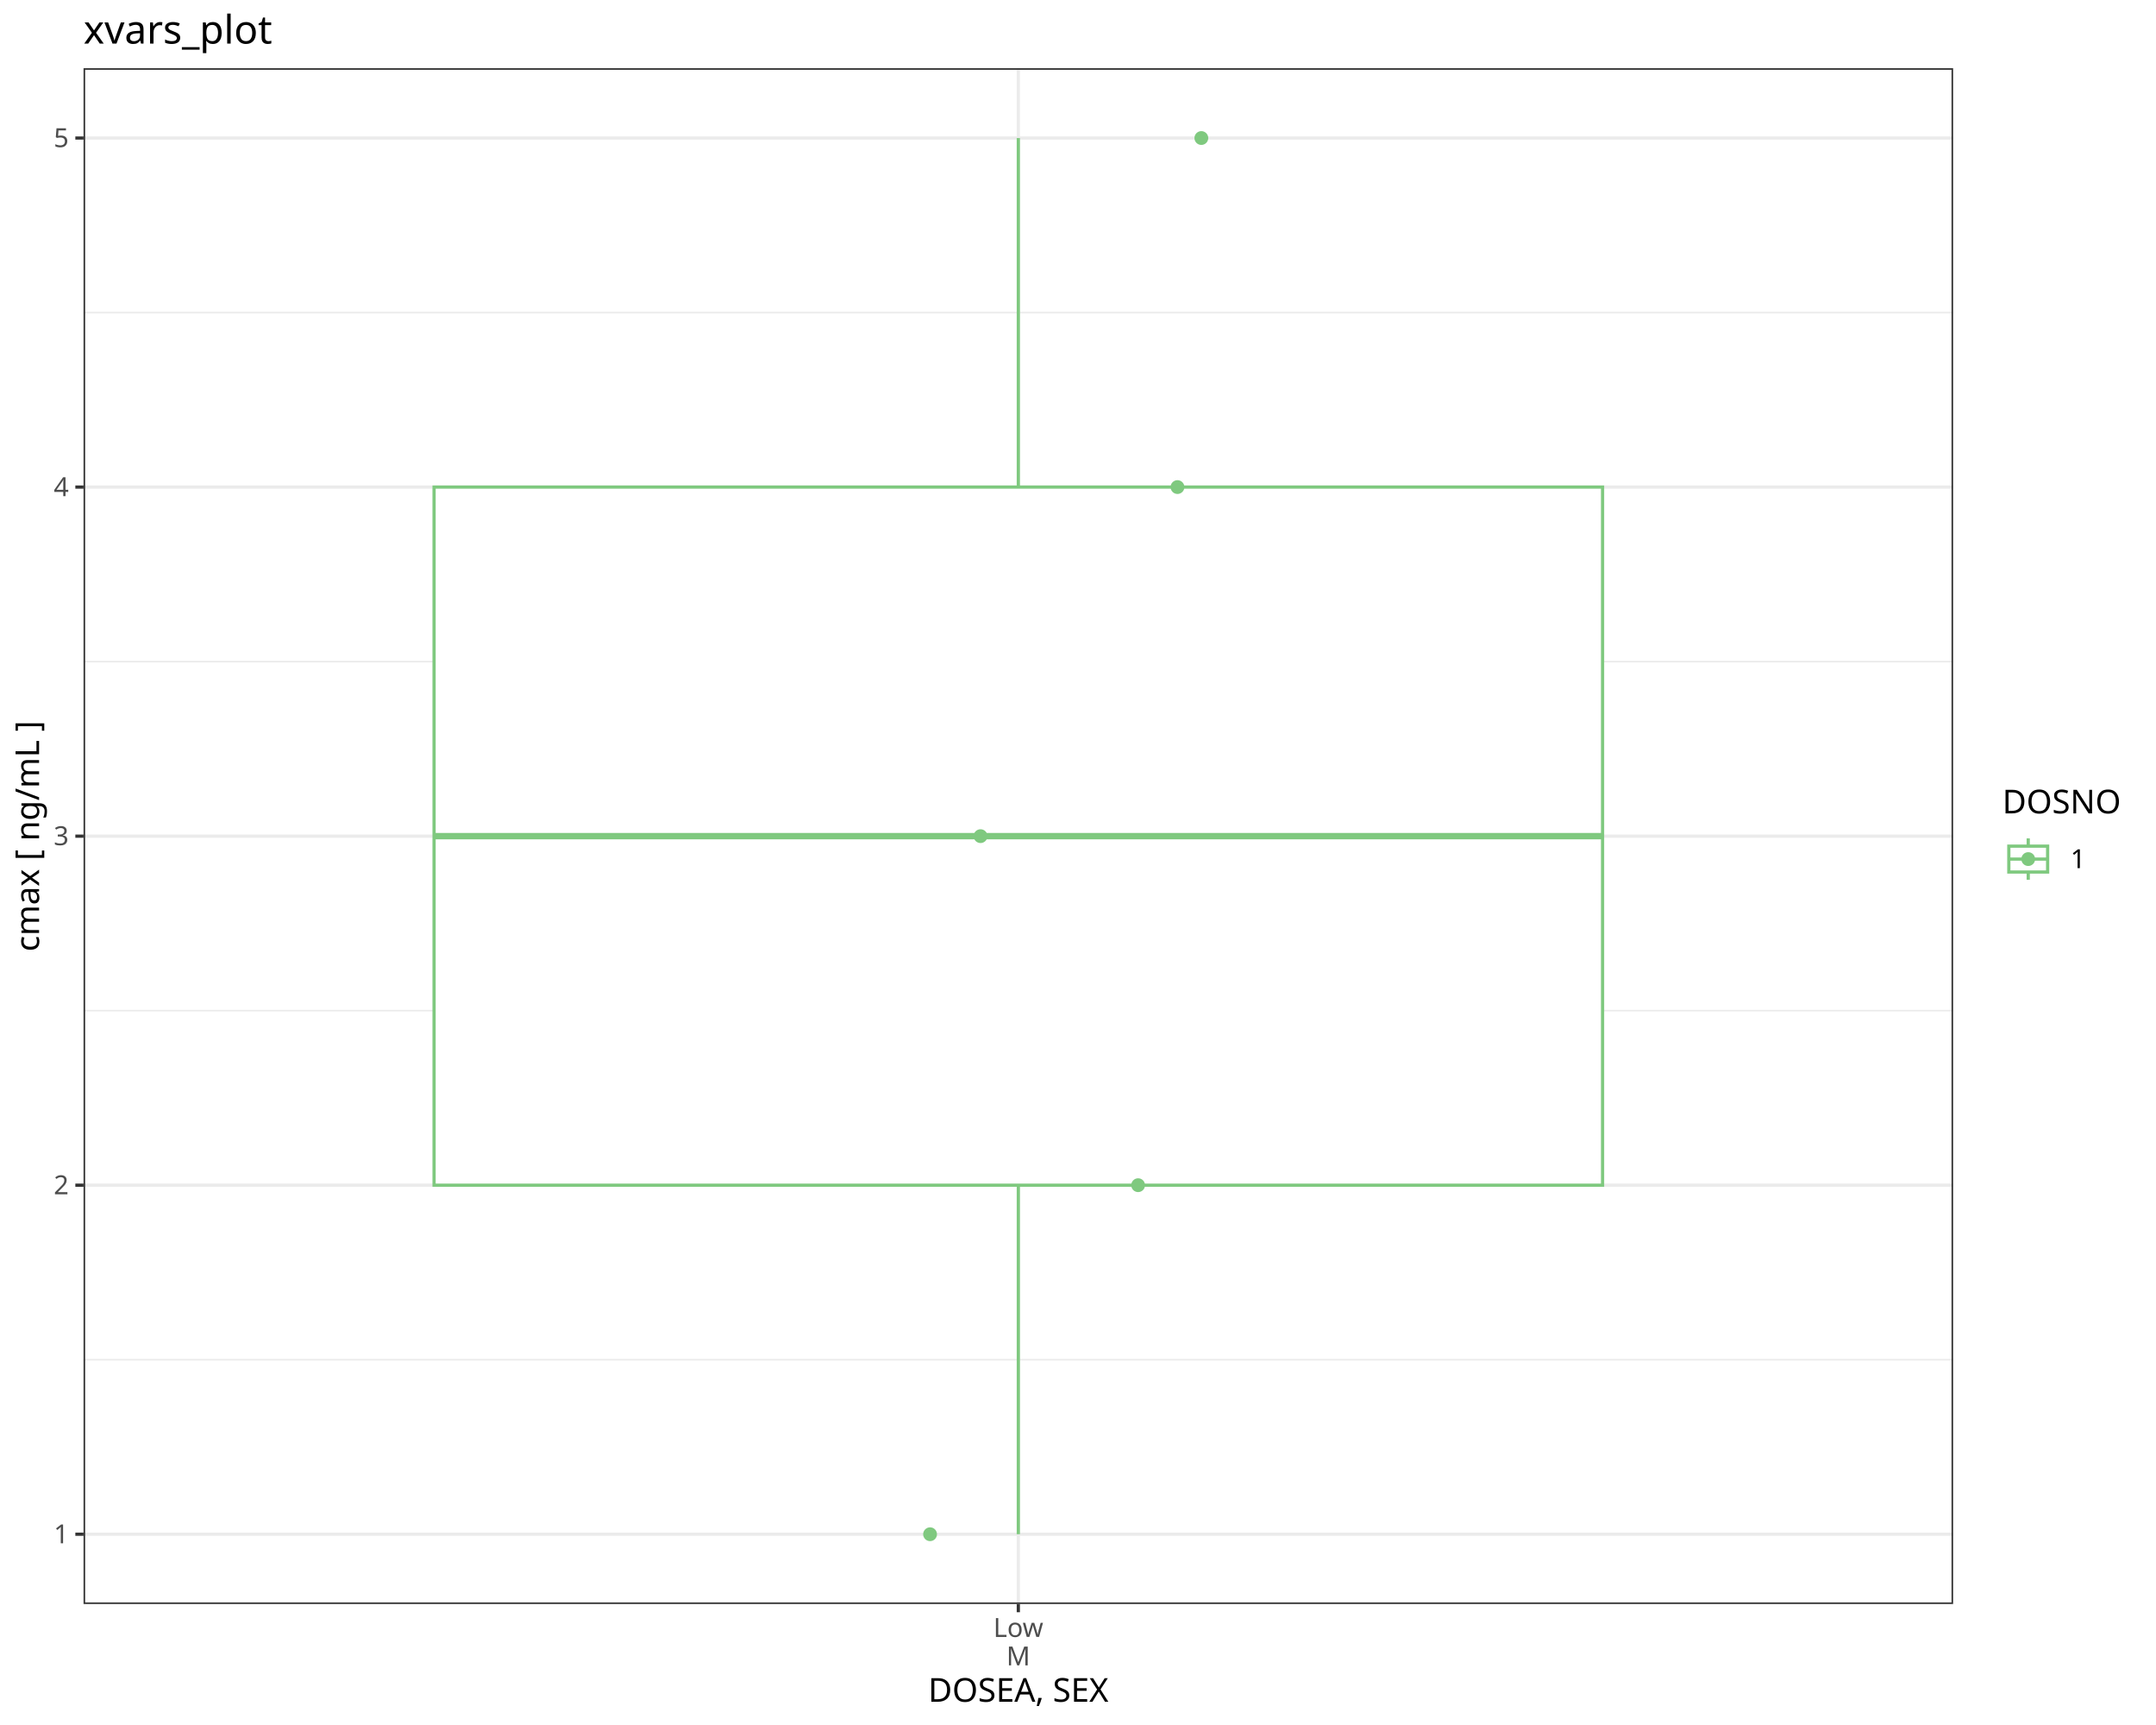
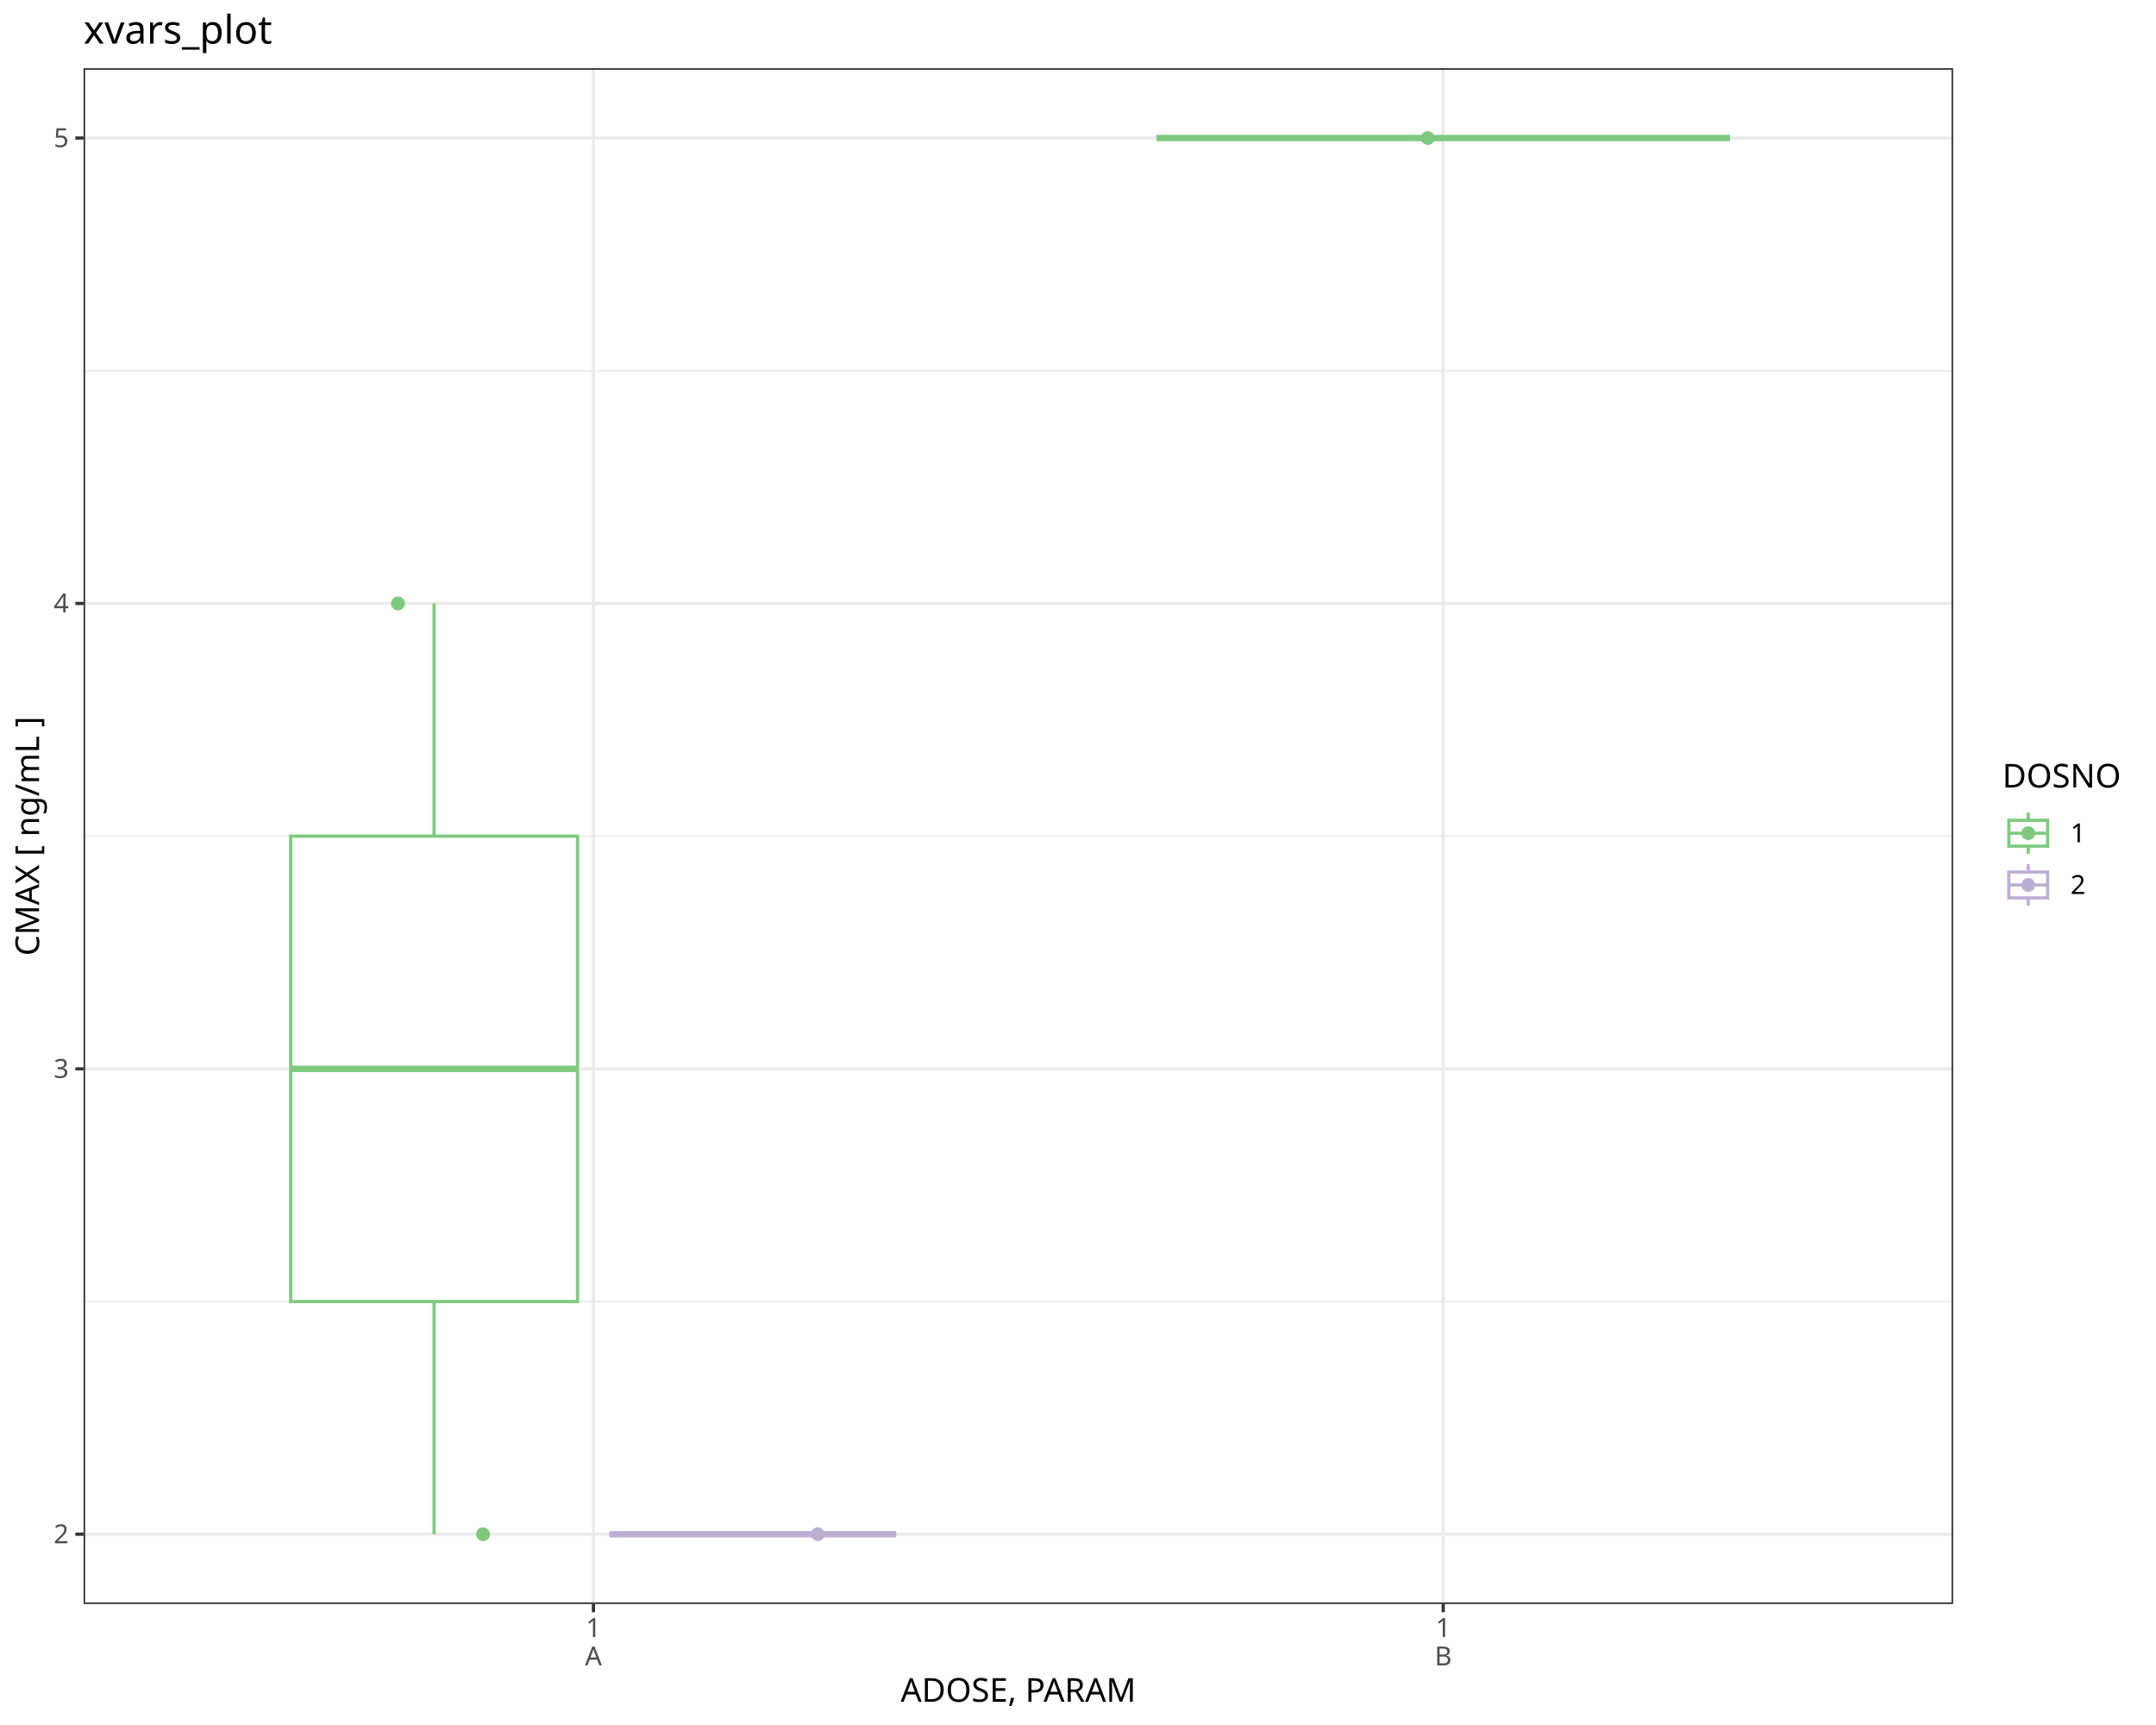
<svg xmlns="http://www.w3.org/2000/svg" class="svglite" data-engine-version="2.0" width="720.00pt" height="576.00pt" viewBox="0 0 720.00 576.00">
  <defs>
    <style type="text/css">
    .svglite line, .svglite polyline, .svglite polygon, .svglite path, .svglite rect, .svglite circle {
      fill: none;
      stroke: #000000;
      stroke-linecap: round;
      stroke-linejoin: round;
      stroke-miterlimit: 10.00;
    }
  </style>
  </defs>
  <rect width="100%" height="100%" style="stroke: none; fill: #FFFFFF;" />
  <defs>
    <clipPath id="cpMC4wMHw3MjAuMDB8MC4wMHw1NzYuMDA=">
      <rect x="0.00" y="0.00" width="720.00" height="576.00" />
    </clipPath>
  </defs>
  <g clip-path="url(#cpMC4wMHw3MjAuMDB8MC4wMHw1NzYuMDA=)">
    <rect x="-0" y="0.00" width="720.00" height="576.00" style="stroke-width: 1.07; stroke: #FFFFFF; fill: #FFFFFF;" />
  </g>
  <defs>
    <clipPath id="cpMjcuOTB8NjUyLjI1fDIyLjc4fDUzNS42MQ==">
      <rect x="27.90" y="22.78" width="624.35" height="512.83" />
    </clipPath>
  </defs>
  <g clip-path="url(#cpMjcuOTB8NjUyLjI1fDIyLjc4fDUzNS42MQ==)">
    <rect x="27.90" y="22.78" width="624.35" height="512.83" style="stroke-width: 1.07; stroke: none; fill: #FFFFFF;" />
-     <polyline points="27.90,454.02 652.25,454.02 " style="stroke-width: 0.53; stroke: #EBEBEB; stroke-linecap: butt;" />
-     <polyline points="27.90,337.47 652.25,337.47 " style="stroke-width: 0.53; stroke: #EBEBEB; stroke-linecap: butt;" />
-     <polyline points="27.90,220.92 652.25,220.92 " style="stroke-width: 0.53; stroke: #EBEBEB; stroke-linecap: butt;" />
-     <polyline points="27.90,104.37 652.25,104.37 " style="stroke-width: 0.53; stroke: #EBEBEB; stroke-linecap: butt;" />
+     <polyline points="27.90,434.60 652.25,434.60 " style="stroke-width: 0.53; stroke: #EBEBEB; stroke-linecap: butt;" />
+     <polyline points="27.90,279.20 652.25,279.20 " style="stroke-width: 0.53; stroke: #EBEBEB; stroke-linecap: butt;" />
+     <polyline points="27.90,123.79 652.25,123.79 " style="stroke-width: 0.53; stroke: #EBEBEB; stroke-linecap: butt;" />
    <polyline points="27.90,512.30 652.25,512.30 " style="stroke-width: 1.07; stroke: #EBEBEB; stroke-linecap: butt;" />
-     <polyline points="27.90,395.75 652.25,395.75 " style="stroke-width: 1.07; stroke: #EBEBEB; stroke-linecap: butt;" />
-     <polyline points="27.90,279.20 652.25,279.20 " style="stroke-width: 1.07; stroke: #EBEBEB; stroke-linecap: butt;" />
-     <polyline points="27.90,162.64 652.25,162.64 " style="stroke-width: 1.07; stroke: #EBEBEB; stroke-linecap: butt;" />
+     <polyline points="27.90,356.90 652.25,356.90 " style="stroke-width: 1.07; stroke: #EBEBEB; stroke-linecap: butt;" />
+     <polyline points="27.90,201.50 652.25,201.50 " style="stroke-width: 1.07; stroke: #EBEBEB; stroke-linecap: butt;" />
    <polyline points="27.90,46.09 652.25,46.09 " style="stroke-width: 1.07; stroke: #EBEBEB; stroke-linecap: butt;" />
-     <polyline points="340.07,535.61 340.07,22.78 " style="stroke-width: 1.07; stroke: #EBEBEB; stroke-linecap: butt;" />
-     <line x1="340.07" y1="162.64" x2="340.07" y2="46.09" style="stroke-width: 1.07; stroke: #7FC97F; stroke-linecap: butt;" />
-     <line x1="340.07" y1="395.75" x2="340.07" y2="512.30" style="stroke-width: 1.07; stroke: #7FC97F; stroke-linecap: butt;" />
-     <polygon points="144.96,162.64 144.96,395.75 535.18,395.75 535.18,162.64 144.96,162.64 " style="stroke-width: 1.07; stroke: #7FC97F; stroke-linecap: butt; stroke-linejoin: miter; fill: #FFFFFF;" />
-     <line x1="144.96" y1="279.20" x2="535.18" y2="279.20" style="stroke-width: 2.13; stroke: #7FC97F; stroke-linecap: butt; stroke-linejoin: miter;" />
-     <circle cx="310.60" cy="512.30" r="1.95" style="stroke-width: 0.71; stroke: #7FC97F; fill: #7FC97F;" />
-     <circle cx="380.08" cy="395.75" r="1.95" style="stroke-width: 0.71; stroke: #7FC97F; fill: #7FC97F;" />
-     <circle cx="327.45" cy="279.20" r="1.95" style="stroke-width: 0.71; stroke: #7FC97F; fill: #7FC97F;" />
-     <circle cx="393.22" cy="162.64" r="1.95" style="stroke-width: 0.71; stroke: #7FC97F; fill: #7FC97F;" />
-     <circle cx="401.19" cy="46.09" r="1.95" style="stroke-width: 0.71; stroke: #7FC97F; fill: #7FC97F;" />
+     <polyline points="198.18,535.61 198.18,22.78 " style="stroke-width: 1.07; stroke: #EBEBEB; stroke-linecap: butt;" />
+     <polyline points="481.97,535.61 481.97,22.78 " style="stroke-width: 1.07; stroke: #EBEBEB; stroke-linecap: butt;" />
+     <line x1="144.96" y1="279.20" x2="144.96" y2="201.50" style="stroke-width: 1.07; stroke: #7FC97F; stroke-linecap: butt;" />
+     <line x1="144.96" y1="434.60" x2="144.96" y2="512.30" style="stroke-width: 1.07; stroke: #7FC97F; stroke-linecap: butt;" />
+     <polygon points="97.07,279.20 97.07,434.60 192.86,434.60 192.86,279.20 97.07,279.20 " style="stroke-width: 1.07; stroke: #7FC97F; stroke-linecap: butt; stroke-linejoin: miter; fill: #FFFFFF;" />
+     <line x1="97.07" y1="356.90" x2="192.86" y2="356.90" style="stroke-width: 2.13; stroke: #7FC97F; stroke-linecap: butt; stroke-linejoin: miter;" />
+     <line x1="251.39" y1="512.30" x2="251.39" y2="512.30" style="stroke-width: 1.07; stroke: #BEAED4; stroke-linecap: butt;" />
+     <line x1="251.39" y1="512.30" x2="251.39" y2="512.30" style="stroke-width: 1.07; stroke: #BEAED4; stroke-linecap: butt;" />
+     <polygon points="203.50,512.30 203.50,512.30 299.28,512.30 299.28,512.30 203.50,512.30 " style="stroke-width: 1.07; stroke: #BEAED4; stroke-linecap: butt; stroke-linejoin: miter; fill: #FFFFFF;" />
+     <line x1="203.50" y1="512.30" x2="299.28" y2="512.30" style="stroke-width: 2.13; stroke: #BEAED4; stroke-linecap: butt; stroke-linejoin: miter;" />
+     <line x1="481.97" y1="46.09" x2="481.97" y2="46.09" style="stroke-width: 1.07; stroke: #7FC97F; stroke-linecap: butt;" />
+     <line x1="481.97" y1="46.09" x2="481.97" y2="46.09" style="stroke-width: 1.07; stroke: #7FC97F; stroke-linecap: butt;" />
+     <polygon points="386.19,46.09 386.19,46.09 577.75,46.09 577.75,46.09 386.19,46.09 " style="stroke-width: 1.07; stroke: #7FC97F; stroke-linecap: butt; stroke-linejoin: miter; fill: #FFFFFF;" />
+     <line x1="386.19" y1="46.09" x2="577.75" y2="46.09" style="stroke-width: 2.13; stroke: #7FC97F; stroke-linecap: butt; stroke-linejoin: miter;" />
+     <circle cx="132.91" cy="201.50" r="1.95" style="stroke-width: 0.71; stroke: #7FC97F; fill: #7FC97F;" />
+     <circle cx="161.33" cy="512.30" r="1.95" style="stroke-width: 0.71; stroke: #7FC97F; fill: #7FC97F;" />
+     <circle cx="476.81" cy="46.09" r="1.95" style="stroke-width: 0.71; stroke: #7FC97F; fill: #7FC97F;" />
+     <circle cx="273.13" cy="512.30" r="1.95" style="stroke-width: 0.71; stroke: #BEAED4; fill: #BEAED4;" />
    <rect x="27.90" y="22.78" width="624.35" height="512.83" style="stroke-width: 1.07; stroke: #333333;" />
  </g>
  <g clip-path="url(#cpMC4wMHw3MjAuMDB8MC4wMHw1NzYuMDA=)">
-     <text x="22.97" y="515.33" text-anchor="end" style="font-size: 8.80px; fill: #4D4D4D; font-family: sans;" textLength="4.89px" lengthAdjust="spacingAndGlyphs">1</text>
-     <text x="22.97" y="398.78" text-anchor="end" style="font-size: 8.80px; fill: #4D4D4D; font-family: sans;" textLength="4.89px" lengthAdjust="spacingAndGlyphs">2</text>
-     <text x="22.97" y="282.22" text-anchor="end" style="font-size: 8.80px; fill: #4D4D4D; font-family: sans;" textLength="4.89px" lengthAdjust="spacingAndGlyphs">3</text>
-     <text x="22.97" y="165.67" text-anchor="end" style="font-size: 8.80px; fill: #4D4D4D; font-family: sans;" textLength="4.89px" lengthAdjust="spacingAndGlyphs">4</text>
+     <text x="22.97" y="515.33" text-anchor="end" style="font-size: 8.80px; fill: #4D4D4D; font-family: sans;" textLength="4.89px" lengthAdjust="spacingAndGlyphs">2</text>
+     <text x="22.97" y="359.92" text-anchor="end" style="font-size: 8.80px; fill: #4D4D4D; font-family: sans;" textLength="4.89px" lengthAdjust="spacingAndGlyphs">3</text>
+     <text x="22.97" y="204.52" text-anchor="end" style="font-size: 8.80px; fill: #4D4D4D; font-family: sans;" textLength="4.89px" lengthAdjust="spacingAndGlyphs">4</text>
    <text x="22.97" y="49.12" text-anchor="end" style="font-size: 8.80px; fill: #4D4D4D; font-family: sans;" textLength="4.89px" lengthAdjust="spacingAndGlyphs">5</text>
    <polyline points="25.16,512.30 27.90,512.30 " style="stroke-width: 1.07; stroke: #333333; stroke-linecap: butt;" />
-     <polyline points="25.16,395.75 27.90,395.75 " style="stroke-width: 1.07; stroke: #333333; stroke-linecap: butt;" />
-     <polyline points="25.16,279.20 27.90,279.20 " style="stroke-width: 1.07; stroke: #333333; stroke-linecap: butt;" />
-     <polyline points="25.16,162.64 27.90,162.64 " style="stroke-width: 1.07; stroke: #333333; stroke-linecap: butt;" />
+     <polyline points="25.16,356.90 27.90,356.90 " style="stroke-width: 1.07; stroke: #333333; stroke-linecap: butt;" />
+     <polyline points="25.16,201.50 27.90,201.50 " style="stroke-width: 1.07; stroke: #333333; stroke-linecap: butt;" />
    <polyline points="25.16,46.09 27.90,46.09 " style="stroke-width: 1.07; stroke: #333333; stroke-linecap: butt;" />
-     <polyline points="340.07,538.35 340.07,535.61 " style="stroke-width: 1.07; stroke: #333333; stroke-linecap: butt;" />
-     <text x="340.07" y="546.60" text-anchor="middle" style="font-size: 8.80px; fill: #4D4D4D; font-family: sans;" textLength="16.15px" lengthAdjust="spacingAndGlyphs">Low</text>
-     <text x="340.07" y="556.10" text-anchor="middle" style="font-size: 8.80px; fill: #4D4D4D; font-family: sans;" textLength="7.33px" lengthAdjust="spacingAndGlyphs">M</text>
-     <text x="340.07" y="568.24" text-anchor="middle" style="font-size: 11.00px; font-family: sans;" textLength="66.65px" lengthAdjust="spacingAndGlyphs">DOSEA, SEX</text>
-     <text transform="translate(13.05,279.20) rotate(-90)" text-anchor="middle" style="font-size: 11.00px; font-family: sans;" textLength="75.21px" lengthAdjust="spacingAndGlyphs">cmax  [ ng/mL ]</text>
-     <rect x="663.21" y="257.41" width="51.31" height="43.57" style="stroke-width: 1.07; stroke: none; fill: #FFFFFF;" />
-     <text x="668.69" y="271.60" style="font-size: 11.00px; font-family: sans;" textLength="40.35px" lengthAdjust="spacingAndGlyphs">DOSNO</text>
-     <rect x="668.69" y="278.22" width="17.28" height="17.28" style="stroke-width: 1.07; stroke: none; fill: #FFFFFF;" />
-     <polyline points="677.33,293.77 677.33,291.18 " style="stroke-width: 1.07; stroke: #7FC97F; stroke-linecap: butt; stroke-linejoin: miter;" />
-     <polyline points="677.33,282.54 677.33,279.95 " style="stroke-width: 1.07; stroke: #7FC97F; stroke-linecap: butt; stroke-linejoin: miter;" />
-     <rect x="670.85" y="282.54" width="12.96" height="8.64" style="stroke-width: 1.07; stroke: #7FC97F; stroke-linecap: butt; stroke-linejoin: miter; fill: #FFFFFF;" />
-     <polyline points="670.85,286.86 683.81,286.86 " style="stroke-width: 1.07; stroke: #7FC97F; stroke-linecap: butt; stroke-linejoin: miter;" />
-     <circle cx="677.33" cy="286.86" r="1.95" style="stroke-width: 0.71; stroke: #7FC97F; fill: #7FC97F;" />
-     <text x="691.45" y="289.89" style="font-size: 8.80px; font-family: sans;" textLength="4.89px" lengthAdjust="spacingAndGlyphs">1</text>
+     <polyline points="198.18,538.35 198.18,535.61 " style="stroke-width: 1.07; stroke: #333333; stroke-linecap: butt;" />
+     <polyline points="481.97,538.35 481.97,535.61 " style="stroke-width: 1.07; stroke: #333333; stroke-linecap: butt;" />
+     <text x="198.18" y="546.60" text-anchor="middle" style="font-size: 8.80px; fill: #4D4D4D; font-family: sans;" textLength="4.89px" lengthAdjust="spacingAndGlyphs">1</text>
+     <text x="198.18" y="556.10" text-anchor="middle" style="font-size: 8.80px; fill: #4D4D4D; font-family: sans;" textLength="5.87px" lengthAdjust="spacingAndGlyphs">A</text>
+     <text x="481.97" y="546.60" text-anchor="middle" style="font-size: 8.80px; fill: #4D4D4D; font-family: sans;" textLength="4.89px" lengthAdjust="spacingAndGlyphs">1</text>
+     <text x="481.97" y="556.10" text-anchor="middle" style="font-size: 8.80px; fill: #4D4D4D; font-family: sans;" textLength="5.87px" lengthAdjust="spacingAndGlyphs">B</text>
+     <text x="340.07" y="568.24" text-anchor="middle" style="font-size: 11.00px; font-family: sans;" textLength="83.77px" lengthAdjust="spacingAndGlyphs">ADOSE, PARAM</text>
+     <text transform="translate(13.05,279.20) rotate(-90)" text-anchor="middle" style="font-size: 11.00px; font-family: sans;" textLength="80.70px" lengthAdjust="spacingAndGlyphs">CMAX  [ ng/mL ]</text>
+     <rect x="663.21" y="248.77" width="51.31" height="60.85" style="stroke-width: 1.07; stroke: none; fill: #FFFFFF;" />
+     <text x="668.69" y="262.96" style="font-size: 11.00px; font-family: sans;" textLength="40.35px" lengthAdjust="spacingAndGlyphs">DOSNO</text>
+     <rect x="668.69" y="269.58" width="17.28" height="17.28" style="stroke-width: 1.07; stroke: none; fill: #FFFFFF;" />
+     <polyline points="677.33,285.13 677.33,282.54 " style="stroke-width: 1.07; stroke: #7FC97F; stroke-linecap: butt; stroke-linejoin: miter;" />
+     <polyline points="677.33,273.90 677.33,271.31 " style="stroke-width: 1.07; stroke: #7FC97F; stroke-linecap: butt; stroke-linejoin: miter;" />
+     <rect x="670.85" y="273.90" width="12.96" height="8.64" style="stroke-width: 1.07; stroke: #7FC97F; stroke-linecap: butt; stroke-linejoin: miter; fill: #FFFFFF;" />
+     <polyline points="670.85,278.22 683.81,278.22 " style="stroke-width: 1.07; stroke: #7FC97F; stroke-linecap: butt; stroke-linejoin: miter;" />
+     <circle cx="677.33" cy="278.22" r="1.95" style="stroke-width: 0.71; stroke: #7FC97F; fill: #7FC97F;" />
+     <rect x="668.69" y="286.86" width="17.28" height="17.28" style="stroke-width: 1.07; stroke: none; fill: #FFFFFF;" />
+     <polyline points="677.33,302.41 677.33,299.82 " style="stroke-width: 1.07; stroke: #BEAED4; stroke-linecap: butt; stroke-linejoin: miter;" />
+     <polyline points="677.33,291.18 677.33,288.59 " style="stroke-width: 1.07; stroke: #BEAED4; stroke-linecap: butt; stroke-linejoin: miter;" />
+     <rect x="670.85" y="291.18" width="12.96" height="8.64" style="stroke-width: 1.07; stroke: #BEAED4; stroke-linecap: butt; stroke-linejoin: miter; fill: #FFFFFF;" />
+     <polyline points="670.85,295.50 683.81,295.50 " style="stroke-width: 1.07; stroke: #BEAED4; stroke-linecap: butt; stroke-linejoin: miter;" />
+     <circle cx="677.33" cy="295.50" r="1.95" style="stroke-width: 0.71; stroke: #BEAED4; fill: #BEAED4;" />
+     <text x="691.45" y="281.25" style="font-size: 8.80px; font-family: sans;" textLength="4.89px" lengthAdjust="spacingAndGlyphs">1</text>
+     <text x="691.45" y="298.53" style="font-size: 8.80px; font-family: sans;" textLength="4.89px" lengthAdjust="spacingAndGlyphs">2</text>
    <text x="27.90" y="14.56" style="font-size: 13.20px; font-family: sans;" textLength="60.18px" lengthAdjust="spacingAndGlyphs">xvars_plot</text>
  </g>
</svg>
